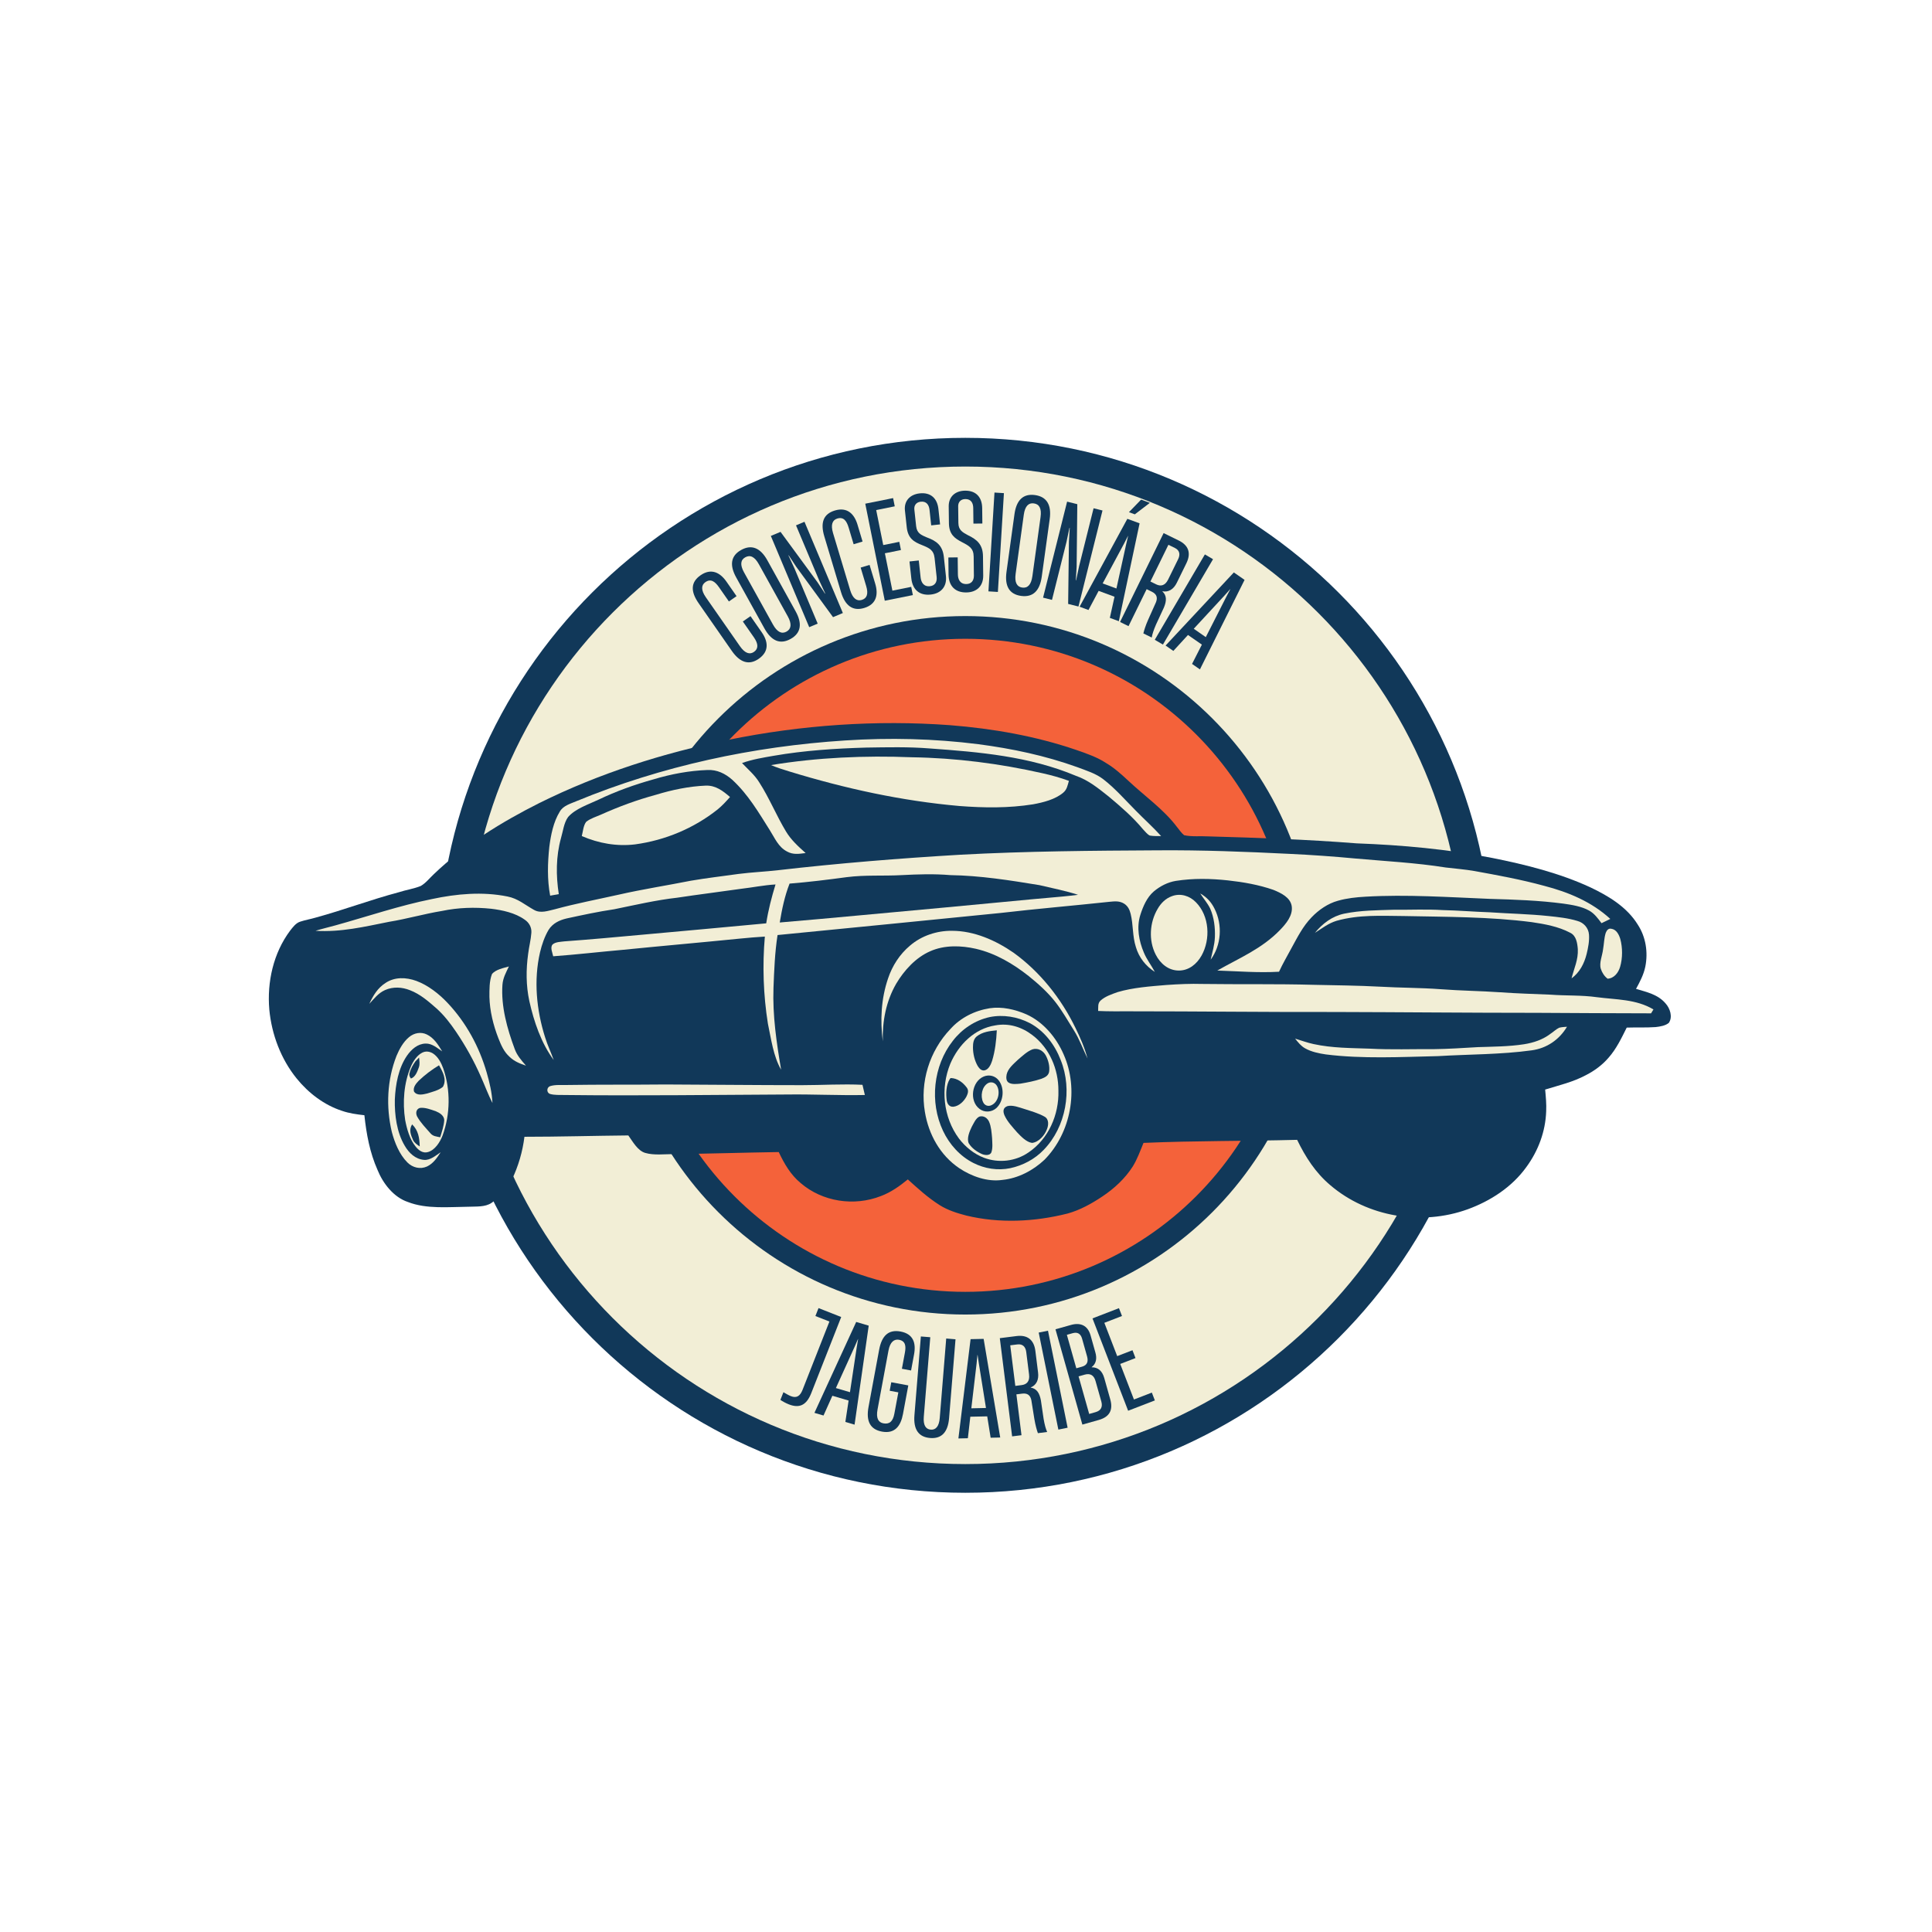
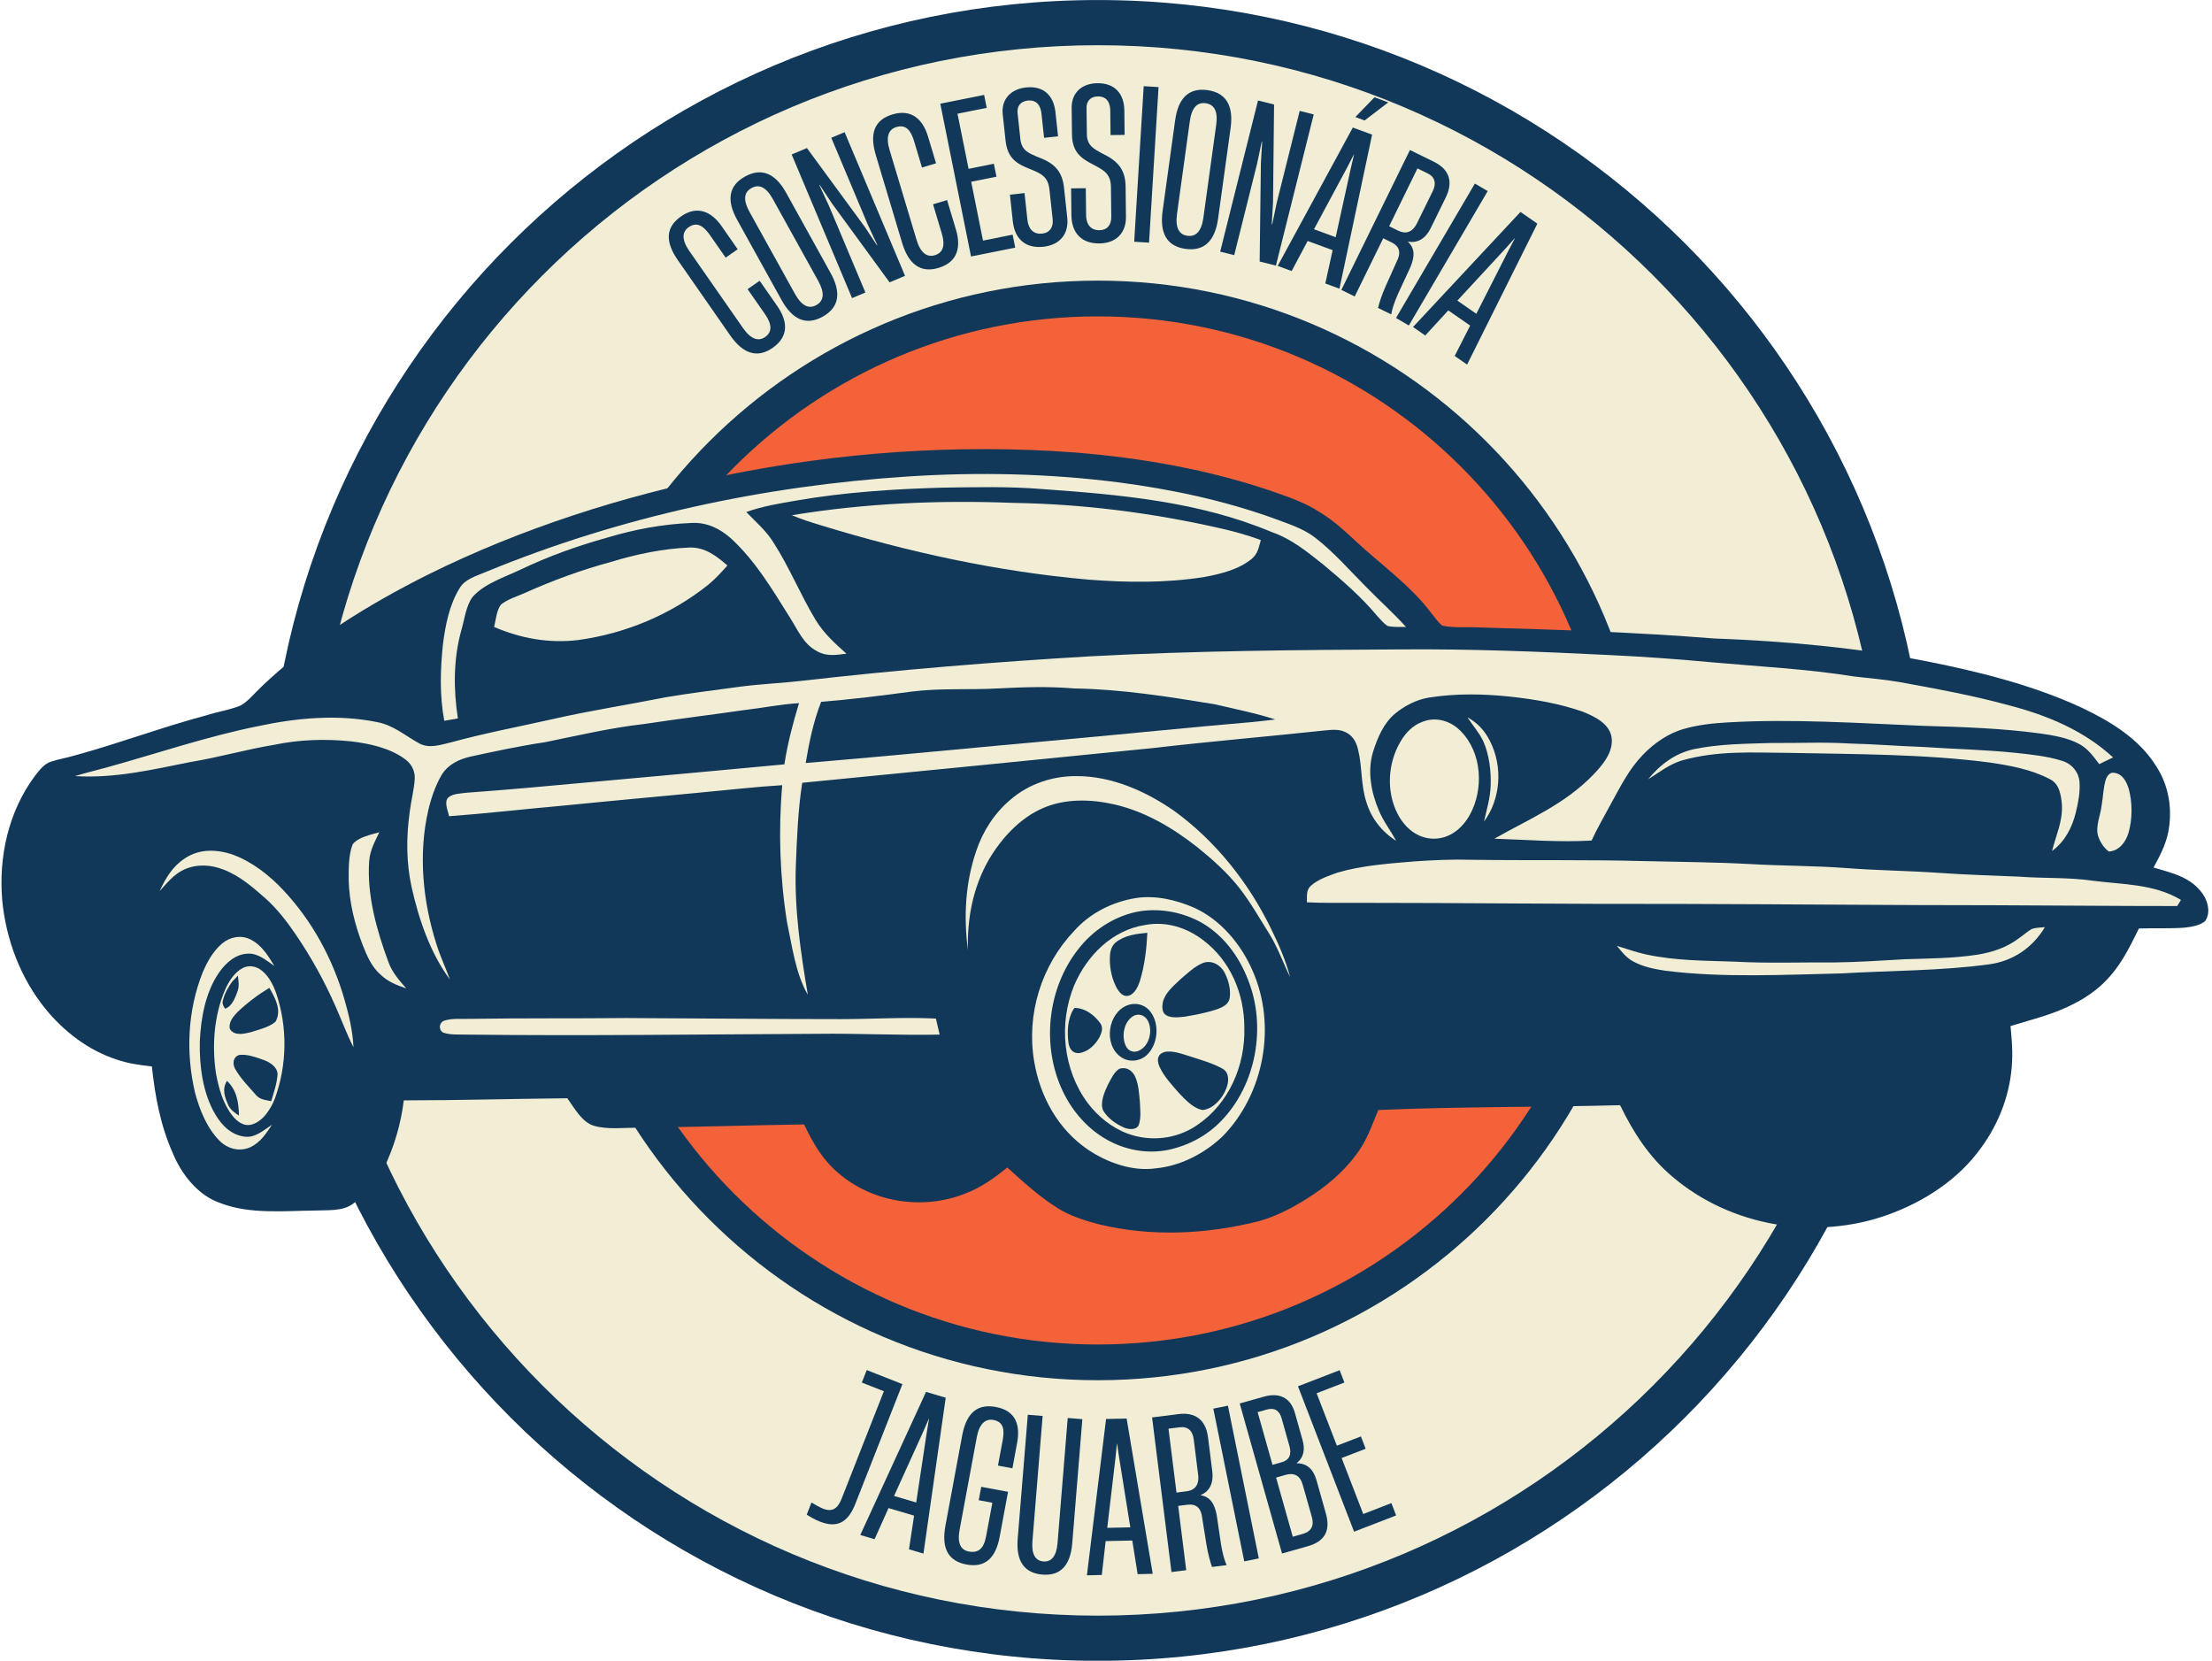
- <svg xmlns="http://www.w3.org/2000/svg" width="500" zoomAndPan="magnify" viewBox="0 0 375 375" height="500" preserveAspectRatio="xMidYMid meet" version="1.0">
+ <svg xmlns="http://www.w3.org/2000/svg" zoomAndPan="magnify" preserveAspectRatio="xMidYMid meet" version="1.0" viewBox="52 84.98 272.76 204.76">
  <defs>
    <g />
    <clipPath id="id1">
      <path d="M 84.984 84.984 L 289.734 84.984 L 289.734 289.734 L 84.984 289.734 Z M 84.984 84.984 " clip-rule="nonzero" />
    </clipPath>
    <clipPath id="id2">
      <path d="M 52 140 L 324.762 140 L 324.762 237 L 52 237 Z M 52 140 " clip-rule="nonzero" />
    </clipPath>
  </defs>
  <g clip-path="url(#id1)">
    <path fill="#113859" d="M 289.75 187.367 C 289.75 130.82 243.91 84.984 187.367 84.984 C 130.824 84.984 84.984 130.82 84.984 187.367 C 84.984 243.91 130.824 289.746 187.367 289.746 C 243.91 289.746 289.75 243.91 289.75 187.367 " fill-opacity="1" fill-rule="nonzero" />
  </g>
  <path fill="#f2eed6" d="M 284.176 187.367 C 284.176 133.898 240.832 90.555 187.367 90.555 C 133.902 90.555 90.559 133.898 90.559 187.367 C 90.559 240.832 133.902 284.176 187.367 284.176 C 240.832 284.176 284.176 240.832 284.176 187.367 " fill-opacity="1" fill-rule="nonzero" />
  <path fill="#113859" d="M 255.152 187.367 C 255.152 149.93 224.805 119.578 187.367 119.578 C 149.93 119.578 119.582 149.93 119.582 187.367 C 119.582 224.801 149.93 255.152 187.367 255.152 C 224.805 255.152 255.152 224.801 255.152 187.367 " fill-opacity="1" fill-rule="nonzero" />
  <path fill="#f4623a" d="M 250.746 187.367 C 250.746 152.363 222.371 123.988 187.367 123.988 C 152.363 123.988 123.988 152.363 123.988 187.367 C 123.988 222.367 152.363 250.746 187.367 250.746 C 222.371 250.746 250.746 222.367 250.746 187.367 " fill-opacity="1" fill-rule="nonzero" />
  <g clip-path="url(#id2)">
    <path fill="#113859" d="M 184.418 140.758 C 192.695 141.414 201.035 142.867 208.918 145.57 C 210.887 146.262 212.957 146.953 214.695 148.105 C 216.305 149.062 217.652 150.281 219.031 151.566 C 222.152 154.5 225.93 157.137 228.488 160.566 C 228.918 161.094 229.309 161.684 229.836 162.113 C 231.348 162.445 233.02 162.246 234.566 162.344 C 244.152 162.609 253.777 162.938 263.332 163.695 C 272.168 164.027 280.969 164.816 289.668 166.531 C 296.105 167.816 302.707 169.465 308.684 172.23 C 312.23 173.914 315.777 176.055 317.879 179.449 C 319.457 181.855 319.914 184.824 319.355 187.625 C 319.027 189.207 318.305 190.559 317.551 191.941 C 319.652 192.566 321.82 193.027 323.297 194.777 C 324.152 195.73 324.711 197.379 323.922 198.535 C 323.266 199.094 322.215 199.258 321.359 199.355 C 319.488 199.488 317.617 199.391 315.746 199.457 C 314.727 201.5 313.742 203.574 312.23 205.289 C 311.016 206.707 309.504 207.828 307.828 208.684 C 305.301 210.035 302.676 210.629 299.914 211.484 C 300.047 212.902 300.18 214.289 300.113 215.703 C 299.98 219.629 298.57 223.383 296.27 226.516 C 293.48 230.406 289.309 233.105 284.875 234.723 C 275.941 237.953 265.465 236.238 258.211 230.043 C 255.352 227.637 253.383 224.57 251.773 221.242 C 241.82 221.504 231.871 221.406 221.953 221.836 C 221.332 223.352 220.738 225 219.887 226.383 C 218.375 228.758 216.273 230.699 213.941 232.25 C 211.871 233.633 209.605 234.887 207.211 235.547 C 200.805 237.16 194.008 237.492 187.57 235.941 C 185.797 235.48 183.992 234.918 182.414 233.93 C 180.117 232.48 178.211 230.734 176.207 228.922 C 174.598 230.238 172.926 231.426 170.988 232.152 C 165.797 234.195 159.625 233.273 155.387 229.613 C 153.449 228 152.234 225.891 151.152 223.613 C 144.32 223.715 137.492 223.945 130.691 224.012 C 128.953 224.012 126.918 224.273 125.242 223.781 C 123.762 223.352 122.812 221.57 121.957 220.387 C 115.227 220.449 108.527 220.648 101.793 220.648 C 101.434 223.551 100.613 226.352 99.332 229.02 C 98.445 230.766 97.031 232.383 95.422 233.469 C 94.176 234.328 92.402 234.16 90.957 234.227 C 87.113 234.262 82.781 234.723 79.168 233.305 C 76.41 232.383 74.34 229.711 73.289 227.109 C 71.777 223.715 71.121 220.121 70.727 216.465 C 69.25 216.297 67.773 216.102 66.359 215.605 C 62.91 214.484 59.859 212.145 57.59 209.344 C 54.539 205.586 52.73 200.809 52.273 195.961 C 51.812 190.59 53.059 184.988 56.312 180.637 C 56.836 179.977 57.426 179.152 58.281 178.891 C 59.266 178.559 60.316 178.395 61.301 178.098 C 66.723 176.617 71.941 174.637 77.395 173.188 C 78.805 172.727 80.285 172.527 81.664 171.969 C 82.648 171.41 83.402 170.418 84.223 169.66 C 90.137 163.992 97.426 159.512 104.715 155.852 C 116.277 150.117 128.789 146.129 141.43 143.59 C 155.52 140.723 170.066 139.703 184.418 140.758 Z M 184.418 140.758 " fill-opacity="1" fill-rule="nonzero" />
  </g>
  <path fill="#f2eed6" d="M 189.902 144.449 C 196.438 145.305 202.84 146.656 209.082 148.898 C 210.82 149.559 212.695 150.117 214.172 151.27 C 216.438 153.016 218.473 155.355 220.477 157.367 C 222.086 159.016 223.793 160.531 225.371 162.277 C 224.648 162.277 223.891 162.312 223.168 162.18 C 222.645 161.918 222.25 161.355 221.824 160.926 C 219.852 158.555 217.555 156.578 215.188 154.598 C 213.188 153.016 211.281 151.434 208.816 150.578 C 199.789 146.789 190.102 145.965 180.445 145.273 C 176.34 144.941 172.234 145.043 168.129 145.105 C 162.188 145.273 156.109 145.668 150.23 146.688 C 148.129 147.051 146.062 147.383 144.027 148.105 C 145.207 149.359 146.457 150.379 147.375 151.863 C 149.344 154.93 150.691 158.289 152.562 161.391 C 153.551 163.035 154.93 164.289 156.375 165.574 C 155.094 165.738 153.941 165.938 152.762 165.277 C 151.055 164.387 150.398 162.676 149.41 161.125 C 147.211 157.633 145.207 154.203 142.152 151.371 C 140.773 150.148 139.164 149.359 137.293 149.457 C 133.746 149.59 130.234 150.25 126.852 151.27 C 123.172 152.293 119.594 153.578 116.145 155.227 C 114.207 156.148 111.711 156.938 110.266 158.586 C 109.445 159.707 109.281 161.355 108.887 162.676 C 107.902 166.234 107.902 169.926 108.461 173.551 C 107.902 173.648 107.344 173.75 106.785 173.848 C 106.195 170.715 106.293 167.52 106.621 164.387 C 106.918 162.082 107.41 159.543 108.656 157.531 C 109.312 156.379 110.691 156.016 111.844 155.523 C 128.461 148.668 146.16 144.875 164.023 143.723 C 172.66 143.164 181.297 143.359 189.902 144.449 Z M 189.902 144.449 " fill-opacity="1" fill-rule="nonzero" />
  <path fill="#f2eed6" d="M 176.996 146.984 C 185.535 147.117 194.039 148.207 202.348 150.086 C 204.09 150.48 205.797 150.941 207.473 151.566 C 207.211 152.457 207.109 153.246 206.355 153.875 C 204.777 155.191 202.48 155.754 200.512 156.117 C 195.75 156.875 190.988 156.809 186.223 156.445 C 174.992 155.457 164.023 153.051 153.254 149.754 C 152.039 149.391 150.824 148.996 149.641 148.504 C 158.641 147.02 167.867 146.625 176.996 146.984 Z M 176.996 146.984 " fill-opacity="1" fill-rule="nonzero" />
  <path fill="#f2eed6" d="M 136.996 152.488 C 138.934 152.426 140.316 153.512 141.695 154.699 C 140.938 155.555 140.184 156.379 139.297 157.105 C 134.699 160.762 129.117 163.102 123.27 163.895 C 119.691 164.32 116.211 163.695 112.926 162.277 C 113.156 161.391 113.223 160.234 113.781 159.512 C 114.602 158.852 115.75 158.52 116.703 158.094 C 120.152 156.543 123.664 155.258 127.309 154.27 C 130.43 153.312 133.746 152.621 136.996 152.488 Z M 136.996 152.488 " fill-opacity="1" fill-rule="nonzero" />
  <path fill="#f2eed6" d="M 224.746 165.047 C 233.285 164.98 241.82 165.312 250.359 165.738 C 254.598 165.938 258.801 166.234 263.004 166.629 C 268.848 167.156 274.793 167.453 280.574 168.375 C 282.445 168.605 284.316 168.738 286.188 169.066 C 290.719 169.891 295.254 170.715 299.719 171.938 C 304.414 173.156 308.945 175.035 312.559 178.363 C 312 178.625 311.441 178.922 310.852 179.188 C 310.16 178.266 309.473 177.309 308.453 176.746 C 306.977 175.922 305.105 175.629 303.461 175.395 C 298.766 174.77 293.938 174.605 289.211 174.473 C 281.23 174.145 272.988 173.582 265.039 174.047 C 263.266 174.145 261.426 174.34 259.688 174.836 C 257.75 175.363 255.941 176.617 254.562 178.066 C 252.855 179.848 251.871 181.855 250.688 184 C 249.867 185.547 248.98 187.031 248.258 188.613 C 244.254 188.844 240.277 188.516 236.273 188.383 C 240.574 185.941 244.91 184.164 248.422 180.539 C 249.605 179.32 250.984 177.703 250.723 175.891 C 250.461 174.176 248.621 173.32 247.176 172.727 C 244.352 171.738 241.328 171.211 238.34 170.883 C 234.957 170.52 231.609 170.453 228.227 170.98 C 226.648 171.242 225.172 172 223.957 173.023 C 222.609 174.176 221.855 175.957 221.332 177.605 C 220.574 180.012 221.066 182.648 222.02 184.887 C 222.578 186.238 223.465 187.359 224.156 188.645 C 222.383 187.523 221.066 185.844 220.477 183.832 C 219.785 181.691 219.984 179.484 219.457 177.375 C 219.262 176.582 218.934 175.891 218.242 175.43 C 217.324 174.836 216.402 174.934 215.387 175.035 C 208.324 175.793 201.23 176.387 194.172 177.211 C 179.754 178.66 165.34 180.078 150.922 181.492 C 150.398 184.855 150.266 188.316 150.133 191.742 C 149.938 197.082 150.727 202.391 151.613 207.629 C 150.102 205.027 149.676 201.633 149.051 198.699 C 148.164 193.129 147.965 187.395 148.457 181.789 C 146.816 181.891 145.207 182.02 143.566 182.188 C 136.012 182.945 128.461 183.602 120.906 184.359 C 116.406 184.758 111.875 185.285 107.375 185.613 C 107.246 184.953 106.719 183.867 107.277 183.305 C 107.836 182.812 108.855 182.812 109.578 182.715 C 114.602 182.352 119.594 181.891 124.617 181.43 C 132.664 180.703 140.676 179.977 148.723 179.219 C 149.117 176.648 149.773 174.145 150.527 171.672 C 148.262 171.805 146.027 172.266 143.762 172.527 C 139.656 173.121 135.555 173.617 131.449 174.242 C 127.344 174.703 123.27 175.66 119.23 176.484 C 116.113 176.945 113.059 177.605 110.004 178.266 C 108.59 178.594 107.277 179.219 106.488 180.473 C 105.703 181.789 105.176 183.34 104.816 184.855 C 103.566 190.262 104.125 196.062 105.801 201.336 C 106.262 202.852 106.949 204.27 107.477 205.75 C 105.043 202.457 103.633 198.301 102.746 194.316 C 102.09 191.281 102.09 188.184 102.516 185.121 C 102.68 183.77 103.043 182.418 103.141 181.031 C 103.207 179.977 102.68 179.055 101.828 178.496 C 99.988 177.176 97.492 176.648 95.324 176.387 C 92.141 176.055 88.922 176.156 85.801 176.812 C 82.352 177.375 78.969 178.363 75.523 178.922 C 70.727 179.879 66.195 180.965 61.238 180.668 C 62.516 180.273 63.797 179.977 65.113 179.613 C 71.285 177.902 77.59 175.758 83.832 174.508 C 88.625 173.484 93.648 173.023 98.512 174.012 C 100.547 174.406 101.926 175.66 103.664 176.617 C 104.945 177.34 106.391 176.781 107.703 176.484 C 111.809 175.363 115.98 174.574 120.117 173.648 C 124.75 172.594 129.445 171.871 134.109 170.945 C 137.195 170.418 140.281 170.059 143.367 169.629 C 145.93 169.301 148.492 169.199 151.055 168.902 C 162.809 167.551 174.598 166.598 186.391 165.902 C 199.195 165.211 212.004 165.113 224.746 165.047 Z M 224.746 165.047 " fill-opacity="1" fill-rule="nonzero" />
  <path fill="#113859" d="M 175.027 169.859 C 178.18 169.695 181.297 169.594 184.453 169.859 C 190.297 169.957 195.914 170.848 201.758 171.805 C 204.254 172.398 206.816 172.891 209.246 173.684 C 208.262 173.812 207.273 173.914 206.289 174.012 C 198.605 174.672 190.953 175.461 183.27 176.156 C 172.629 177.109 161.988 178.164 151.348 179.055 C 151.777 176.484 152.301 173.945 153.254 171.508 C 156.965 171.211 160.676 170.75 164.352 170.254 C 167.965 169.793 171.48 170.059 175.027 169.859 Z M 175.027 169.859 " fill-opacity="1" fill-rule="nonzero" />
  <path fill="#f2eed6" d="M 232.957 173.418 C 234.234 174.145 235.09 175.066 235.746 176.387 C 237.324 179.516 237.059 183.473 234.992 186.273 C 235.32 184.789 235.746 183.438 235.812 181.891 C 235.879 180.043 235.648 178.066 234.895 176.352 C 234.367 175.266 233.613 174.441 232.957 173.418 Z M 232.957 173.418 " fill-opacity="1" fill-rule="nonzero" />
  <path fill="#f2eed6" d="M 227.473 173.945 C 229.145 173.32 230.918 173.879 232.133 175.133 C 234.762 177.801 234.992 182.316 233.219 185.48 C 232.297 187.129 230.754 188.383 228.816 188.383 C 226.781 188.383 225.207 187.031 224.32 185.285 C 222.906 182.516 223.137 179.023 224.711 176.387 C 225.336 175.297 226.258 174.375 227.473 173.945 Z M 227.473 173.945 " fill-opacity="1" fill-rule="nonzero" />
  <path fill="#f2eed6" d="M 270.492 176.582 C 273.676 176.617 276.828 176.449 280.016 176.648 C 283.102 176.715 286.156 176.977 289.211 177.078 C 292.988 177.34 296.762 177.406 300.539 177.801 C 302.41 178 304.383 178.199 306.188 178.758 C 307.402 179.086 308.324 180.109 308.422 181.395 C 308.52 182.648 308.258 183.965 307.961 185.184 C 307.5 187.031 306.613 188.746 305.039 189.898 C 305.531 187.922 306.352 186.305 306.254 184.23 C 306.156 183.043 305.957 181.594 304.742 181.031 C 302.512 179.848 299.816 179.352 297.32 178.988 C 289.211 177.934 280.672 177.969 272.461 177.801 C 267.996 177.77 263.793 177.504 259.426 178.727 C 257.816 179.219 256.633 180.176 255.223 181.066 C 256.699 179.254 258.57 177.836 260.902 177.34 C 264.086 176.684 267.34 176.684 270.492 176.582 Z M 270.492 176.582 " fill-opacity="1" fill-rule="nonzero" />
  <path fill="#f2eed6" d="M 312.758 180.273 C 313.742 180.406 314.234 181.395 314.496 182.25 C 314.957 183.934 314.957 185.977 314.465 187.656 C 314.137 188.777 313.312 189.898 312.035 189.965 C 311.41 189.504 310.949 188.777 310.719 188.051 C 310.359 186.898 311.016 185.48 311.148 184.297 C 311.344 183.242 311.344 182.086 311.672 181.066 C 311.871 180.57 312.199 180.141 312.758 180.273 Z M 312.758 180.273 " fill-opacity="1" fill-rule="nonzero" />
  <path fill="#f2eed6" d="M 184.781 180.668 C 189.082 180.668 193.254 182.516 196.734 184.922 C 201.855 188.613 205.961 193.789 208.719 199.457 C 209.672 201.402 210.527 203.344 211.086 205.453 C 210.199 203.641 209.539 201.73 208.457 200.016 C 207.273 198.137 206.16 196.16 204.812 194.445 C 203.367 192.602 201.527 190.953 199.688 189.469 C 196.637 187.062 193.254 185.055 189.441 184.164 C 186.555 183.504 183.336 183.406 180.578 184.625 C 177.754 185.844 175.484 188.348 173.941 190.953 C 171.973 194.379 171.25 198.203 171.348 202.125 C 170.824 198.008 171.02 193.887 172.367 189.93 C 173.188 187.461 174.633 185.219 176.637 183.539 C 178.867 181.625 181.824 180.637 184.781 180.668 Z M 184.781 180.668 " fill-opacity="1" fill-rule="nonzero" />
  <path fill="#f2eed6" d="M 98.773 187.59 C 98.215 188.777 97.625 189.801 97.523 191.152 C 97.23 195.336 98.445 199.688 99.891 203.574 C 100.348 204.863 101.203 205.816 102.09 206.84 C 100.906 206.445 99.824 206.016 98.902 205.125 C 97.82 204.168 97.262 202.852 96.738 201.531 C 95.75 198.996 95.062 196.227 94.996 193.492 C 94.996 192.074 94.965 190.426 95.488 189.074 C 96.18 188.184 97.754 187.887 98.773 187.59 Z M 98.773 187.59 " fill-opacity="1" fill-rule="nonzero" />
  <path fill="#f2eed6" d="M 80.809 190.391 C 83.109 191.25 85.211 192.898 86.883 194.676 C 90.465 198.469 93.027 203.18 94.469 208.191 C 95.027 210.137 95.488 212.047 95.586 214.09 C 94.734 212.441 94.109 210.695 93.355 209.016 C 92.008 205.949 90.398 203.047 88.527 200.281 C 87.41 198.633 86.195 197.051 84.719 195.73 C 83.141 194.348 81.566 192.965 79.594 192.207 C 78.02 191.578 76.309 191.48 74.734 192.172 C 73.422 192.766 72.633 193.82 71.68 194.844 C 72.434 193.227 73.289 191.777 74.832 190.789 C 76.605 189.602 78.805 189.668 80.809 190.391 Z M 80.809 190.391 " fill-opacity="1" fill-rule="nonzero" />
  <path fill="#f2eed6" d="M 233.383 190.984 C 240.574 191.086 247.766 190.953 254.957 191.152 C 259.262 191.25 263.562 191.281 267.832 191.512 C 271.773 191.742 275.746 191.711 279.688 192.008 C 283.527 192.305 287.371 192.336 291.18 192.602 C 294.43 192.832 297.684 192.93 300.934 193.062 C 303.953 193.293 306.941 193.129 309.965 193.555 C 313.742 194.051 317.551 193.918 320.934 195.93 C 320.77 196.191 320.637 196.426 320.473 196.688 C 313.117 196.688 305.727 196.621 298.34 196.59 C 285.203 196.59 272.066 196.457 258.934 196.426 C 245.699 196.457 232.465 196.293 219.227 196.293 C 217.191 196.293 215.156 196.324 213.152 196.227 C 213.188 195.469 213.023 194.742 213.645 194.184 C 214.531 193.391 215.812 192.965 216.93 192.566 C 219.918 191.68 223.301 191.445 226.422 191.184 C 228.785 191.02 231.082 190.918 233.383 190.984 Z M 233.383 190.984 " fill-opacity="1" fill-rule="nonzero" />
  <path fill="#f2eed6" d="M 192.102 195.699 C 194.5 195.336 197.027 195.93 199.23 196.887 C 202.512 198.367 205.043 201.402 206.453 204.664 C 209.441 211.387 207.898 219.859 202.742 225.098 C 200.543 227.176 197.621 228.723 194.566 229.02 C 191.676 229.449 188.555 228.328 186.191 226.746 C 182.48 224.242 180.246 220.188 179.523 215.836 C 178.539 210.035 180.41 204.004 184.453 199.754 C 186.422 197.543 189.18 196.16 192.102 195.699 Z M 192.102 195.699 " fill-opacity="1" fill-rule="nonzero" />
  <path fill="#113859" d="M 192.102 197.414 C 194.695 196.887 197.488 197.348 199.852 198.566 C 202.711 200.082 204.746 202.785 205.895 205.785 C 208.195 211.52 206.914 218.738 202.578 223.188 C 200.84 225 198.539 226.219 196.078 226.746 C 193.645 227.242 191.117 226.844 188.918 225.723 C 186.324 224.406 184.285 222.133 183.039 219.496 C 180.41 213.926 181.133 206.871 184.945 202.027 C 186.719 199.719 189.246 198.039 192.102 197.414 Z M 192.102 197.414 " fill-opacity="1" fill-rule="nonzero" />
  <path fill="#f2eed6" d="M 193.188 199.027 C 195.781 198.535 198.309 199.324 200.379 200.906 C 203.727 203.445 205.438 207.5 205.438 211.684 C 205.566 216.363 203.531 221.078 199.59 223.715 C 197.094 225.426 193.844 225.789 191.02 224.734 C 189.082 224.012 187.375 222.625 186.125 220.977 C 183.07 216.859 182.516 211.191 184.453 206.477 C 186.027 202.785 189.148 199.652 193.188 199.027 Z M 193.188 199.027 " fill-opacity="1" fill-rule="nonzero" />
  <path fill="#f2eed6" d="M 302.609 199.488 C 303.102 199.355 303.625 199.324 304.152 199.293 C 302.641 201.828 300.211 203.477 297.289 203.871 C 291.312 204.695 285.172 204.629 279.129 204.992 C 271.938 205.156 264.449 205.555 257.355 204.664 C 256.008 204.465 254.531 204.168 253.316 203.477 C 252.496 203.016 251.969 202.324 251.379 201.598 C 252.594 201.961 253.742 202.391 254.957 202.652 C 258.637 203.445 262.148 203.41 265.859 203.543 C 270 203.773 274.105 203.609 278.242 203.641 C 281.133 203.609 283.988 203.41 286.879 203.246 C 289.832 203.148 292.82 203.148 295.812 202.688 C 297.684 202.391 299.457 201.797 300.965 200.645 C 301.523 200.281 302.016 199.785 302.609 199.488 Z M 302.609 199.488 " fill-opacity="1" fill-rule="nonzero" />
  <path fill="#113859" d="M 193.48 199.984 C 193.383 201.961 193.152 204.004 192.562 205.918 C 192.332 206.609 191.906 207.598 191.086 207.762 C 190.461 207.859 190.066 207.367 189.77 206.906 C 189.148 205.816 188.852 204.5 188.852 203.281 C 188.852 202.488 188.949 201.699 189.574 201.172 C 190.691 200.281 192.102 200.117 193.48 199.984 Z M 193.48 199.984 " fill-opacity="1" fill-rule="nonzero" />
  <path fill="#f2eed6" d="M 82.812 200.773 C 84.223 201.434 85.047 202.785 85.832 204.07 C 84.848 203.41 83.863 202.52 82.617 202.555 C 81.07 202.586 79.855 203.676 79.004 204.895 C 77.328 207.332 76.77 210.496 76.637 213.398 C 76.574 216.398 77 219.758 78.543 222.363 C 79.363 223.781 80.613 225 82.32 225.133 C 83.535 225.23 84.586 224.273 85.539 223.648 C 84.816 224.734 84.125 225.824 82.879 226.418 C 81.566 227.008 80.086 226.648 79.07 225.625 C 77.523 224.078 76.605 221.801 76.047 219.691 C 74.898 214.816 75.129 209.609 76.969 204.926 C 77.523 203.609 78.281 202.227 79.398 201.301 C 80.383 200.477 81.695 200.246 82.812 200.773 Z M 82.812 200.773 " fill-opacity="1" fill-rule="nonzero" />
  <path fill="#113859" d="M 200.41 203.676 C 201.496 203.344 202.512 203.973 203.004 204.895 C 203.5 205.852 203.793 207.004 203.629 208.059 C 203.465 208.848 202.777 209.145 202.086 209.41 C 200.805 209.84 199.426 210.102 198.078 210.332 C 197.391 210.398 196.406 210.531 195.781 210.137 C 195.254 209.805 195.289 209.082 195.387 208.555 C 195.648 207.398 196.699 206.543 197.52 205.75 C 198.406 204.992 199.359 204.07 200.41 203.676 Z M 200.41 203.676 " fill-opacity="1" fill-rule="nonzero" />
  <path fill="#f2eed6" d="M 81.926 204.336 C 82.617 203.973 83.371 204.07 84.027 204.465 C 85.012 205.094 85.637 206.277 86.031 207.367 C 87.477 211.586 87.41 216.266 85.898 220.418 C 85.406 221.672 84.453 223.219 83.074 223.613 C 82.09 223.91 81.27 223.285 80.68 222.559 C 79.527 221.145 78.969 219.133 78.641 217.387 C 78.117 213.957 78.379 210.199 79.758 207.004 C 80.184 206.016 80.906 204.863 81.926 204.336 Z M 81.926 204.336 " fill-opacity="1" fill-rule="nonzero" />
  <path fill="#113859" d="M 81.336 205.258 C 81.398 205.918 81.531 206.508 81.301 207.168 C 81.008 207.961 80.645 209.047 79.758 209.344 C 79.527 209.016 79.363 208.719 79.496 208.289 C 79.691 207.465 80.152 206.676 80.645 205.98 C 80.906 205.75 81.137 205.488 81.336 205.258 Z M 81.336 205.258 " fill-opacity="1" fill-rule="nonzero" />
  <path fill="#113859" d="M 85.211 206.773 C 85.934 208.027 86.785 209.543 85.965 210.957 C 85.145 211.652 83.93 211.914 82.91 212.246 C 82.09 212.441 80.906 212.738 80.348 211.848 C 80.152 211.023 80.742 210.332 81.27 209.773 C 82.484 208.617 83.797 207.629 85.211 206.773 Z M 85.211 206.773 " fill-opacity="1" fill-rule="nonzero" />
  <path fill="#113859" d="M 190.953 208.949 C 192.004 208.52 193.188 208.816 193.875 209.738 C 195.027 211.254 194.797 213.828 193.352 215.113 C 192.43 215.902 191.086 215.969 190.133 215.242 C 188.062 213.695 188.621 209.902 190.953 208.949 Z M 190.953 208.949 " fill-opacity="1" fill-rule="nonzero" />
  <path fill="#113859" d="M 184.352 209.441 L 184.516 209.246 C 185.832 209.277 186.914 210.102 187.668 211.125 C 188.062 211.684 187.867 212.246 187.605 212.805 C 187.109 213.762 186.16 214.684 185.074 214.816 C 184.32 214.883 183.895 214.355 183.762 213.629 C 183.566 212.246 183.629 210.629 184.352 209.441 Z M 184.352 209.441 " fill-opacity="1" fill-rule="nonzero" />
  <path fill="#f2eed6" d="M 191.773 210.234 C 192.398 209.902 193.121 210.137 193.48 210.727 C 194.203 211.914 193.777 213.926 192.43 214.52 C 191.809 214.816 191.117 214.586 190.82 213.926 C 190.266 212.773 190.559 210.926 191.773 210.234 Z M 191.773 210.234 " fill-opacity="1" fill-rule="nonzero" />
  <path fill="#f2eed6" d="M 109.938 210.598 C 116.375 210.496 122.777 210.562 129.215 210.496 C 138.047 210.531 146.852 210.629 155.684 210.629 C 159.59 210.629 163.531 210.367 167.406 210.562 C 167.57 211.223 167.703 211.883 167.867 212.539 C 162.844 212.641 157.816 212.375 152.793 212.441 C 138.41 212.508 124.027 212.707 109.641 212.539 C 108.691 212.508 107.605 212.605 106.688 212.309 C 106.062 212.012 106.098 211.09 106.754 210.828 C 107.77 210.496 108.922 210.629 109.938 210.598 Z M 109.938 210.598 " fill-opacity="1" fill-rule="nonzero" />
  <path fill="#113859" d="M 195.582 214.684 C 196.602 214.453 197.816 214.945 198.801 215.242 C 200.117 215.672 201.562 216.066 202.777 216.758 C 203.629 217.254 203.531 218.406 203.203 219.199 C 202.777 220.352 201.625 221.703 200.312 221.836 C 199.195 221.672 198.18 220.582 197.422 219.793 C 196.535 218.77 195.52 217.715 194.961 216.465 C 194.633 215.672 194.695 214.98 195.582 214.684 Z M 195.582 214.684 " fill-opacity="1" fill-rule="nonzero" />
  <path fill="#113859" d="M 81.5 215.047 C 82.516 214.914 83.668 215.375 84.617 215.703 C 85.34 216 86.195 216.527 86.227 217.418 C 86.16 218.539 85.77 219.66 85.441 220.746 C 84.719 220.582 84.059 220.582 83.535 219.957 C 82.648 218.934 81.629 217.914 80.973 216.727 C 80.645 216.102 80.742 215.277 81.5 215.047 Z M 81.5 215.047 " fill-opacity="1" fill-rule="nonzero" />
  <path fill="#113859" d="M 190.102 216.727 C 190.922 216.496 191.645 216.992 191.973 217.715 C 192.398 218.672 192.465 219.824 192.562 220.879 C 192.594 221.77 192.727 222.789 192.43 223.648 C 192.168 224.34 191.184 224.242 190.625 224.012 C 189.641 223.582 188.59 222.855 188.031 221.902 C 187.605 220.945 188.195 219.594 188.621 218.703 C 188.984 218.078 189.379 217.055 190.102 216.727 Z M 190.102 216.727 " fill-opacity="1" fill-rule="nonzero" />
  <path fill="#113859" d="M 79.988 218.242 C 81.203 219.395 81.434 220.914 81.465 222.527 C 80.941 222.164 80.48 221.867 80.184 221.309 C 79.727 220.285 79.332 219.297 79.988 218.242 Z M 79.988 218.242 " fill-opacity="1" fill-rule="nonzero" />
  <g fill="#113859" fill-opacity="1">
    <g transform="translate(143.6525, 130.0453)">
      <g>
        <path d="M 3.621 -2.176 C 5.699 -3.625 5.434 -5.547 4.191 -7.332 L 2.02 -10.449 L 0.531 -9.414 L 2.676 -6.34 C 3.578 -5.043 3.559 -4.117 2.691 -3.512 C 1.883 -2.949 0.945 -3.211 -0.043 -4.633 L -6.652 -14.117 C -7.625 -15.52 -7.547 -16.488 -6.738 -17.051 C -5.68 -17.789 -4.863 -17.16 -4.094 -16.059 L -2.172 -13.301 L -0.688 -14.332 L -2.652 -17.156 C -3.879 -18.918 -5.613 -19.82 -7.672 -18.387 C -9.582 -17.059 -9.66 -15.27 -8.047 -12.957 L -1.605 -3.703 C -0.008 -1.414 1.754 -0.875 3.621 -2.176 Z M 3.621 -2.176 " />
      </g>
    </g>
  </g>
  <g fill="#113859" fill-opacity="1">
    <g transform="translate(149.5992, 125.831)">
      <g>
        <path d="M 3.848 -1.809 C 5.883 -2.938 6.164 -4.777 4.82 -7.195 L -0.66 -17.082 C -1.988 -19.477 -3.699 -20.215 -5.734 -19.086 C -7.77 -17.957 -8.027 -16.129 -6.695 -13.734 L -1.219 -3.848 C 0.125 -1.43 1.812 -0.68 3.848 -1.809 Z M 0.43 -4.613 L -5.176 -14.723 C -6.004 -16.215 -5.848 -17.16 -4.941 -17.66 C -4.016 -18.176 -3.133 -17.809 -2.305 -16.316 L 3.301 -6.207 C 4.129 -4.715 3.984 -3.746 3.059 -3.234 C 2.152 -2.73 1.258 -3.121 0.43 -4.613 Z M 0.43 -4.613 " />
      </g>
    </g>
  </g>
  <g fill="#113859" fill-opacity="1">
    <g transform="translate(156.0672, 122.1557)">
      <g>
        <path d="M 1 -0.422 L 2.645 -1.113 L -1.855 -11.816 L -3.035 -14.352 L -2.988 -14.371 L -1.523 -12.152 L 5.625 -2.367 L 7.531 -3.168 L 0.082 -20.879 L -1.562 -20.188 L 2.938 -9.484 L 4.117 -6.949 L 4.07 -6.93 L 2.605 -9.148 L -4.566 -18.922 L -6.449 -18.133 Z M 1 -0.422 " />
      </g>
    </g>
  </g>
  <g fill="#113859" fill-opacity="1">
    <g transform="translate(163.612, 118.9487)">
      <g>
        <path d="M 4.117 -0.938 C 6.547 -1.668 6.891 -3.578 6.266 -5.66 L 5.172 -9.301 L 3.441 -8.781 L 4.516 -5.191 C 4.973 -3.68 4.668 -2.805 3.652 -2.5 C 2.711 -2.219 1.898 -2.758 1.402 -4.418 L -1.922 -15.488 C -2.41 -17.121 -2.031 -18.02 -1.09 -18.301 C 0.148 -18.672 0.727 -17.82 1.113 -16.535 L 2.078 -13.312 L 3.812 -13.836 L 2.824 -17.129 C 2.207 -19.184 0.844 -20.582 -1.559 -19.863 C -3.789 -19.195 -4.422 -17.52 -3.609 -14.82 L -0.371 -4.02 C 0.434 -1.344 1.938 -0.285 4.117 -0.938 Z M 4.117 -0.938 " />
      </g>
    </g>
  </g>
  <g fill="#113859" fill-opacity="1">
    <g transform="translate(170.6701, 116.816)">
      <g>
        <path d="M 1.066 -0.215 L 6.516 -1.309 L 6.195 -2.906 L 2.543 -2.172 L 1.086 -9.426 L 4.203 -10.051 L 3.883 -11.648 L 0.766 -11.02 L -0.602 -17.816 L 3 -18.539 L 2.68 -20.137 L -2.723 -19.051 Z M 1.066 -0.215 " />
      </g>
    </g>
  </g>
  <g fill="#113859" fill-opacity="1">
    <g transform="translate(176.6697, 115.5475)">
      <g>
        <path d="M 3.988 -0.145 C 6.02 -0.363 7.148 -1.734 6.934 -3.715 L 6.531 -7.441 C 6.289 -9.703 5.078 -10.562 3.207 -11.246 C 2.199 -11.684 1.305 -12 1.152 -13.414 L 0.805 -16.656 C 0.723 -17.402 1.121 -18.066 2.043 -18.168 C 3.176 -18.289 3.648 -17.535 3.754 -16.559 L 4.074 -13.574 L 5.797 -13.762 L 5.477 -16.742 C 5.254 -18.801 4.004 -20.02 1.844 -19.785 C -0.059 -19.578 -1.223 -18.309 -1.023 -16.457 L -0.672 -13.219 C -0.434 -11.008 0.754 -10.355 2.305 -9.742 C 3.664 -9.188 4.562 -8.816 4.734 -7.223 L 5.133 -3.547 C 5.238 -2.566 4.793 -1.871 3.84 -1.766 C 2.582 -1.633 2.117 -2.57 2.02 -3.469 L 1.664 -6.762 L -0.137 -6.566 L 0.219 -3.273 C 0.457 -1.062 1.832 0.09 3.988 -0.145 Z M 3.988 -0.145 " />
      </g>
    </g>
  </g>
  <g fill="#113859" fill-opacity="1">
    <g transform="translate(183.5823, 114.7548)">
      <g>
        <path d="M 3.984 0.238 C 6.027 0.215 7.281 -1.039 7.258 -3.031 L 7.215 -6.781 C 7.191 -9.055 6.066 -10.027 4.273 -10.883 C 3.309 -11.418 2.453 -11.82 2.438 -13.242 L 2.398 -16.5 C 2.391 -17.25 2.848 -17.875 3.781 -17.887 C 4.918 -17.898 5.316 -17.102 5.324 -16.121 L 5.359 -13.121 L 7.094 -13.141 L 7.059 -16.141 C 7.035 -18.207 5.906 -19.539 3.734 -19.516 C 1.824 -19.496 0.543 -18.344 0.562 -16.48 L 0.602 -13.223 C 0.625 -11 1.746 -10.234 3.23 -9.477 C 4.531 -8.793 5.387 -8.336 5.406 -6.734 L 5.449 -3.035 C 5.461 -2.055 4.949 -1.402 3.992 -1.391 C 2.727 -1.375 2.352 -2.355 2.344 -3.258 L 2.305 -6.57 L 0.496 -6.547 L 0.531 -3.238 C 0.559 -1.016 1.812 0.266 3.984 0.238 Z M 3.984 0.238 " />
      </g>
    </g>
  </g>
  <g fill="#113859" fill-opacity="1">
    <g transform="translate(190.7701, 114.7179)">
      <g>
        <path d="M 1.086 0.066 L 2.918 0.18 L 4.09 -19 L 2.258 -19.113 Z M 1.086 0.066 " />
      </g>
    </g>
  </g>
  <g fill="#113859" fill-opacity="1">
    <g transform="translate(194.0255, 114.8026)">
      <g>
        <path d="M 4.164 0.863 C 6.469 1.18 7.797 -0.125 8.176 -2.867 L 9.723 -14.059 C 10.094 -16.773 9.172 -18.391 6.863 -18.711 C 4.559 -19.027 3.258 -17.719 2.883 -15.004 L 1.336 -3.809 C 0.957 -1.07 1.855 0.543 4.164 0.863 Z M 3.109 -3.434 L 4.691 -14.887 C 4.926 -16.574 5.617 -17.238 6.641 -17.094 C 7.691 -16.949 8.18 -16.125 7.945 -14.438 L 6.363 -2.984 C 6.129 -1.293 5.434 -0.605 4.387 -0.754 C 3.359 -0.895 2.879 -1.742 3.109 -3.434 Z M 3.109 -3.434 " />
      </g>
    </g>
  </g>
  <g fill="#113859" fill-opacity="1">
    <g transform="translate(201.4052, 115.7428)">
      <g>
        <path d="M 1.055 0.262 L 2.785 0.695 L 5.602 -10.566 L 6.18 -13.301 L 6.23 -13.289 L 6.074 -10.637 L 5.922 1.48 L 7.926 1.984 L 12.59 -16.656 L 10.859 -17.09 L 8.043 -5.824 L 7.465 -3.09 L 7.414 -3.102 L 7.57 -5.758 L 7.699 -17.879 L 5.719 -18.375 Z M 1.055 0.262 " />
      </g>
    </g>
  </g>
  <g fill="#113859" fill-opacity="1">
    <g transform="translate(209.3545, 117.6927)">
      <g>
        <path d="M 0.195 0.07 L 1.918 0.707 L 3.891 -3.004 L 6.973 -1.867 L 6.066 2.238 L 7.812 2.883 L 11.84 -16.113 L 9.461 -16.988 Z M 9.773 -18.281 L 10.914 -17.859 L 13.832 -20.09 L 12.133 -20.719 Z M 4.672 -4.449 L 8.812 -12.156 L 9.586 -13.664 L 9.609 -13.656 L 9.223 -12.008 L 7.344 -3.465 Z M 4.672 -4.449 " />
      </g>
    </g>
  </g>
  <g fill="#113859" fill-opacity="1">
    <g transform="translate(216.4235, 120.248)">
      <g>
        <path d="M 0.977 0.477 L 2.625 1.285 L 6.141 -5.891 L 7.164 -5.387 C 8.07 -4.945 8.316 -4.273 7.953 -3.359 L 6.43 0.043 C 5.918 1.203 5.637 2.129 5.504 2.699 L 7.129 3.496 C 7.227 2.879 7.477 2.082 7.953 0.988 L 9.477 -2.297 C 10.043 -3.629 10.059 -4.66 9.188 -5.461 L 9.199 -5.484 C 10.379 -5.25 11.367 -5.859 11.996 -7.137 L 13.852 -10.922 C 14.816 -12.895 14.262 -14.406 12.383 -15.328 L 9.434 -16.773 Z M 6.871 -7.375 L 10.363 -14.504 L 11.617 -13.891 C 12.547 -13.434 12.703 -12.637 12.25 -11.707 L 10.312 -7.762 C 9.734 -6.578 8.891 -6.383 7.984 -6.828 Z M 6.871 -7.375 " />
      </g>
    </g>
  </g>
  <g fill="#113859" fill-opacity="1">
    <g transform="translate(223.2027, 123.6319)">
      <g>
        <path d="M 0.938 0.551 L 2.52 1.48 L 12.246 -15.09 L 10.664 -16.02 Z M 0.938 0.551 " />
      </g>
    </g>
  </g>
  <g fill="#113859" fill-opacity="1">
    <g transform="translate(226.0663, 125.1794)">
      <g>
        <path d="M 0.172 0.117 L 1.68 1.164 L 4.52 -1.93 L 7.219 -0.059 L 5.309 3.688 L 6.84 4.75 L 15.504 -12.625 L 13.422 -14.07 Z M 5.641 -3.137 L 11.582 -9.559 L 12.707 -10.82 L 12.73 -10.805 L 11.941 -9.309 L 7.977 -1.512 Z M 5.641 -3.137 " />
      </g>
    </g>
  </g>
  <g fill="#113859" fill-opacity="1">
    <g transform="translate(151.4809, 271.6384)">
      <g>
        <path d="M 1.629 0.945 C 3.676 1.75 5.059 1.129 5.984 -1.23 L 11.797 -16.008 L 7.395 -17.738 L 6.789 -16.199 L 9.508 -15.129 L 4.293 -1.867 C 3.828 -0.691 3.164 -0.199 2.031 -0.645 C 1.625 -0.805 1.145 -1.078 0.582 -1.41 L -0.004 0.082 C 0.367 0.34 1.027 0.711 1.629 0.945 Z M 1.629 0.945 " />
      </g>
    </g>
  </g>
  <g fill="#113859" fill-opacity="1">
    <g transform="translate(157.8825, 274.1744)">
      <g>
        <path d="M 0.199 0.059 L 1.961 0.578 L 3.68 -3.258 L 6.832 -2.328 L 6.203 1.824 L 7.988 2.352 L 10.734 -16.867 L 8.305 -17.586 Z M 4.363 -4.754 L 7.977 -12.719 L 8.652 -14.273 L 8.676 -14.266 L 8.398 -12.598 L 7.094 -3.949 Z M 4.363 -4.754 " />
      </g>
    </g>
  </g>
  <g fill="#113859" fill-opacity="1">
    <g transform="translate(167.0705, 276.8194)">
      <g>
        <path d="M 4.117 1.055 C 6.633 1.523 7.77 -0.055 8.199 -2.367 L 9.23 -7.91 L 5.926 -8.527 L 5.617 -6.875 L 7.297 -6.562 L 6.523 -2.418 C 6.238 -0.867 5.535 -0.34 4.391 -0.551 C 3.422 -0.73 2.941 -1.531 3.258 -3.234 L 5.383 -14.676 C 5.691 -16.328 6.465 -16.949 7.43 -16.77 C 8.676 -16.535 8.809 -15.566 8.574 -14.293 L 7.988 -11.141 L 9.77 -10.809 L 10.348 -13.938 C 10.762 -16.148 10.195 -17.91 7.727 -18.371 C 5.414 -18.801 4.086 -17.602 3.57 -14.828 L 1.512 -3.742 C 1 -0.996 1.805 0.625 4.117 1.055 Z M 4.117 1.055 " />
      </g>
    </g>
  </g>
  <g fill="#113859" fill-opacity="1">
    <g transform="translate(176.3005, 278.4853)">
      <g>
        <path d="M 4.23 0.629 C 6.445 0.809 7.691 -0.465 7.918 -3.246 L 9.164 -18.531 L 7.359 -18.68 L 6.102 -3.238 C 5.973 -1.641 5.34 -0.914 4.363 -0.992 C 3.355 -1.074 2.879 -1.895 3.008 -3.492 L 4.266 -18.93 L 2.438 -19.078 L 1.191 -3.793 C 0.965 -1.012 2.012 0.449 4.23 0.629 Z M 4.23 0.629 " />
      </g>
    </g>
  </g>
  <g fill="#113859" fill-opacity="1">
    <g transform="translate(185.8184, 279.2071)">
      <g>
        <path d="M 0.207 -0.004 L 2.043 -0.047 L 2.52 -4.223 L 5.801 -4.293 L 6.465 -0.145 L 8.324 -0.188 L 5.105 -19.332 L 2.57 -19.277 Z M 2.715 -5.855 L 3.738 -14.543 L 3.906 -16.227 L 3.93 -16.227 L 4.176 -14.551 L 5.559 -5.918 Z M 2.715 -5.855 " />
      </g>
    </g>
  </g>
  <g fill="#113859" fill-opacity="1">
    <g transform="translate(195.3741, 278.9362)">
      <g>
        <path d="M 1.078 -0.137 L 2.898 -0.363 L 1.906 -8.293 L 3.035 -8.434 C 4.035 -8.559 4.609 -8.137 4.809 -7.172 L 5.398 -3.492 C 5.609 -2.242 5.883 -1.312 6.082 -0.762 L 7.879 -0.988 C 7.625 -1.555 7.391 -2.359 7.191 -3.535 L 6.664 -7.117 C 6.406 -8.543 5.855 -9.414 4.684 -9.605 L 4.684 -9.633 C 5.797 -10.082 6.293 -11.137 6.113 -12.547 L 5.59 -16.73 C 5.316 -18.91 4.023 -19.871 1.945 -19.609 L -1.312 -19.199 Z M 1.699 -9.934 L 0.711 -17.812 L 2.098 -17.984 C 3.121 -18.113 3.691 -17.535 3.82 -16.508 L 4.367 -12.145 C 4.531 -10.836 3.93 -10.215 2.93 -10.09 Z M 1.699 -9.934 " />
      </g>
    </g>
  </g>
  <g fill="#113859" fill-opacity="1">
    <g transform="translate(204.3619, 277.6985)">
      <g>
        <path d="M 1.066 -0.215 L 2.863 -0.578 L -0.949 -19.41 L -2.75 -19.047 Z M 1.066 -0.215 " />
      </g>
    </g>
  </g>
  <g fill="#113859" fill-opacity="1">
    <g transform="translate(209.0401, 276.8063)">
      <g>
        <path d="M 1.047 -0.293 L 4.23 -1.191 C 6.422 -1.812 7.02 -3.215 6.457 -5.207 L 5.301 -9.312 C 4.898 -10.73 4.09 -11.418 2.852 -11.418 L 2.844 -11.441 C 3.754 -12.129 3.891 -13.16 3.582 -14.258 L 2.637 -17.617 C 2.082 -19.582 0.633 -20.141 -1.16 -19.637 L -4.172 -18.789 Z M 2.371 -2.359 L 0.312 -9.652 L 1.508 -9.992 C 2.527 -10.277 3.273 -9.926 3.602 -8.754 L 4.727 -4.773 C 5.02 -3.727 4.66 -3.008 3.613 -2.711 Z M -0.129 -11.223 L -1.961 -17.719 L -0.84 -18.035 C 0.129 -18.309 0.727 -17.91 0.992 -16.965 L 1.953 -13.555 C 2.242 -12.535 1.988 -11.82 0.992 -11.539 Z M -0.129 -11.223 " />
      </g>
    </g>
  </g>
  <g fill="#113859" fill-opacity="1">
    <g transform="translate(217.958, 274.215)">
      <g>
        <path d="M 1.012 -0.391 L 6.199 -2.395 L 5.613 -3.914 L 2.141 -2.57 L -0.523 -9.473 L 2.441 -10.617 L 1.855 -12.137 L -1.109 -10.992 L -3.605 -17.457 L -0.18 -18.781 L -0.77 -20.301 L -5.906 -18.316 Z M 1.012 -0.391 " />
      </g>
    </g>
  </g>
</svg>
